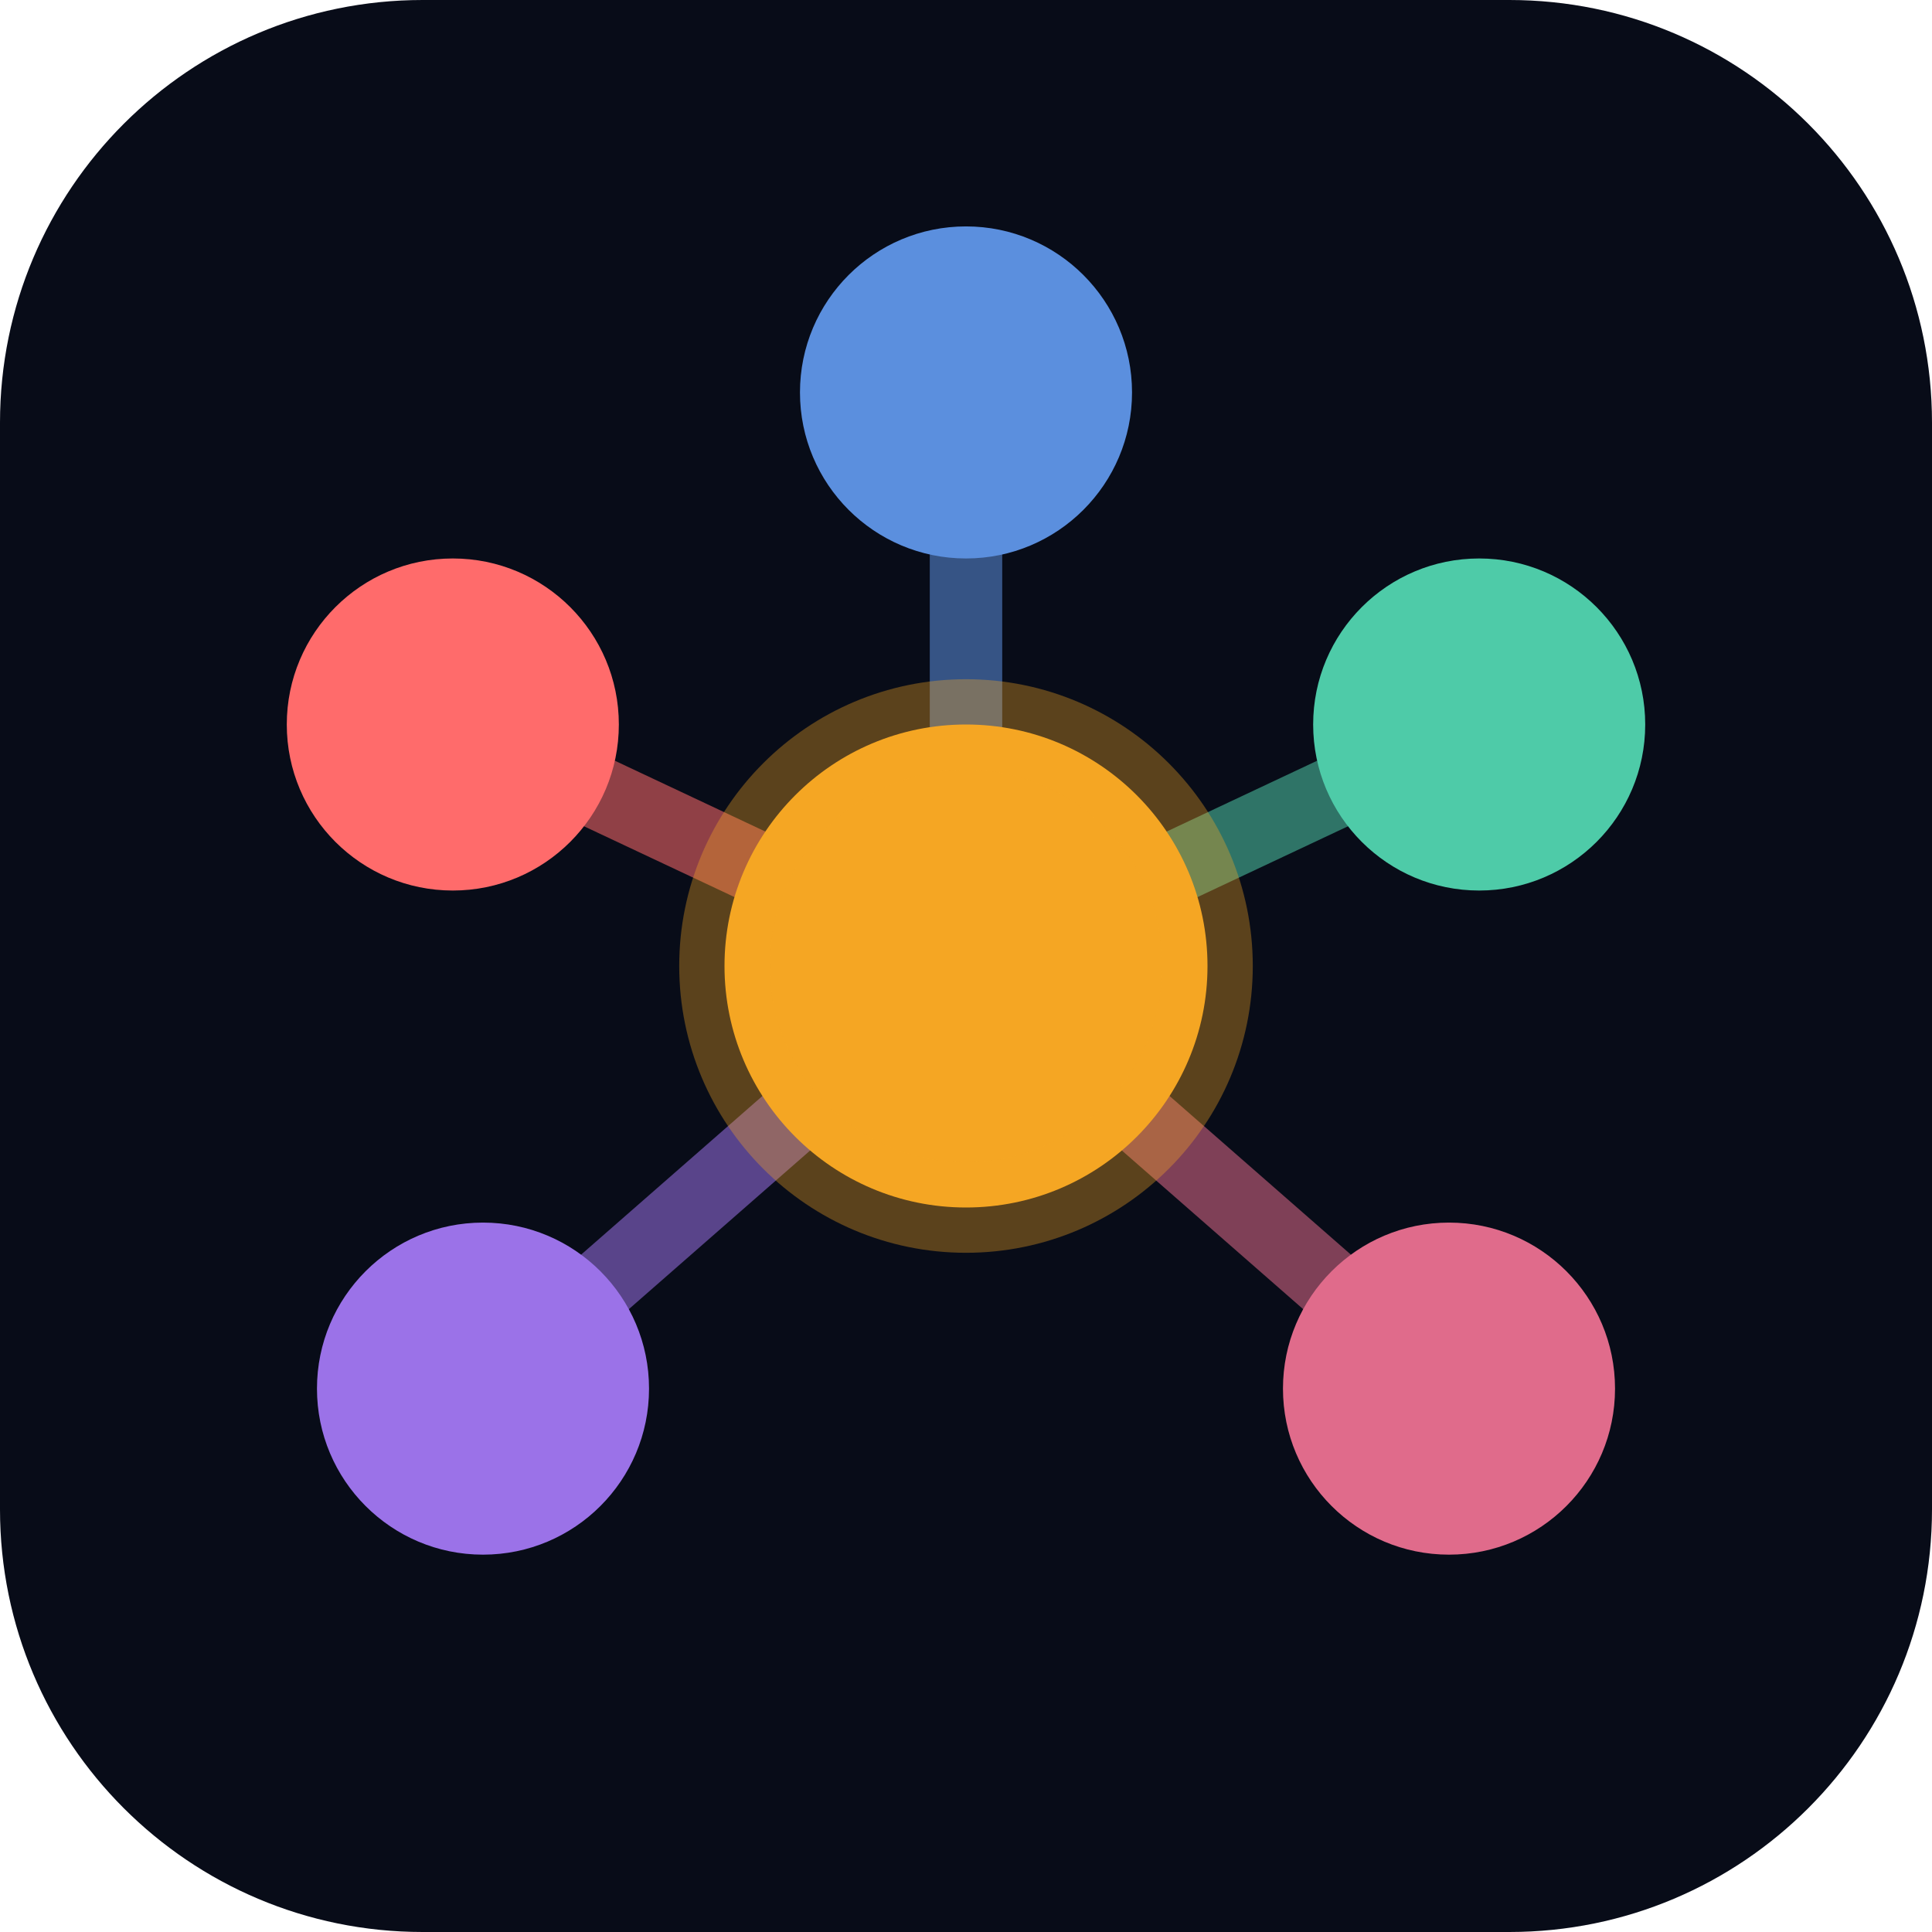
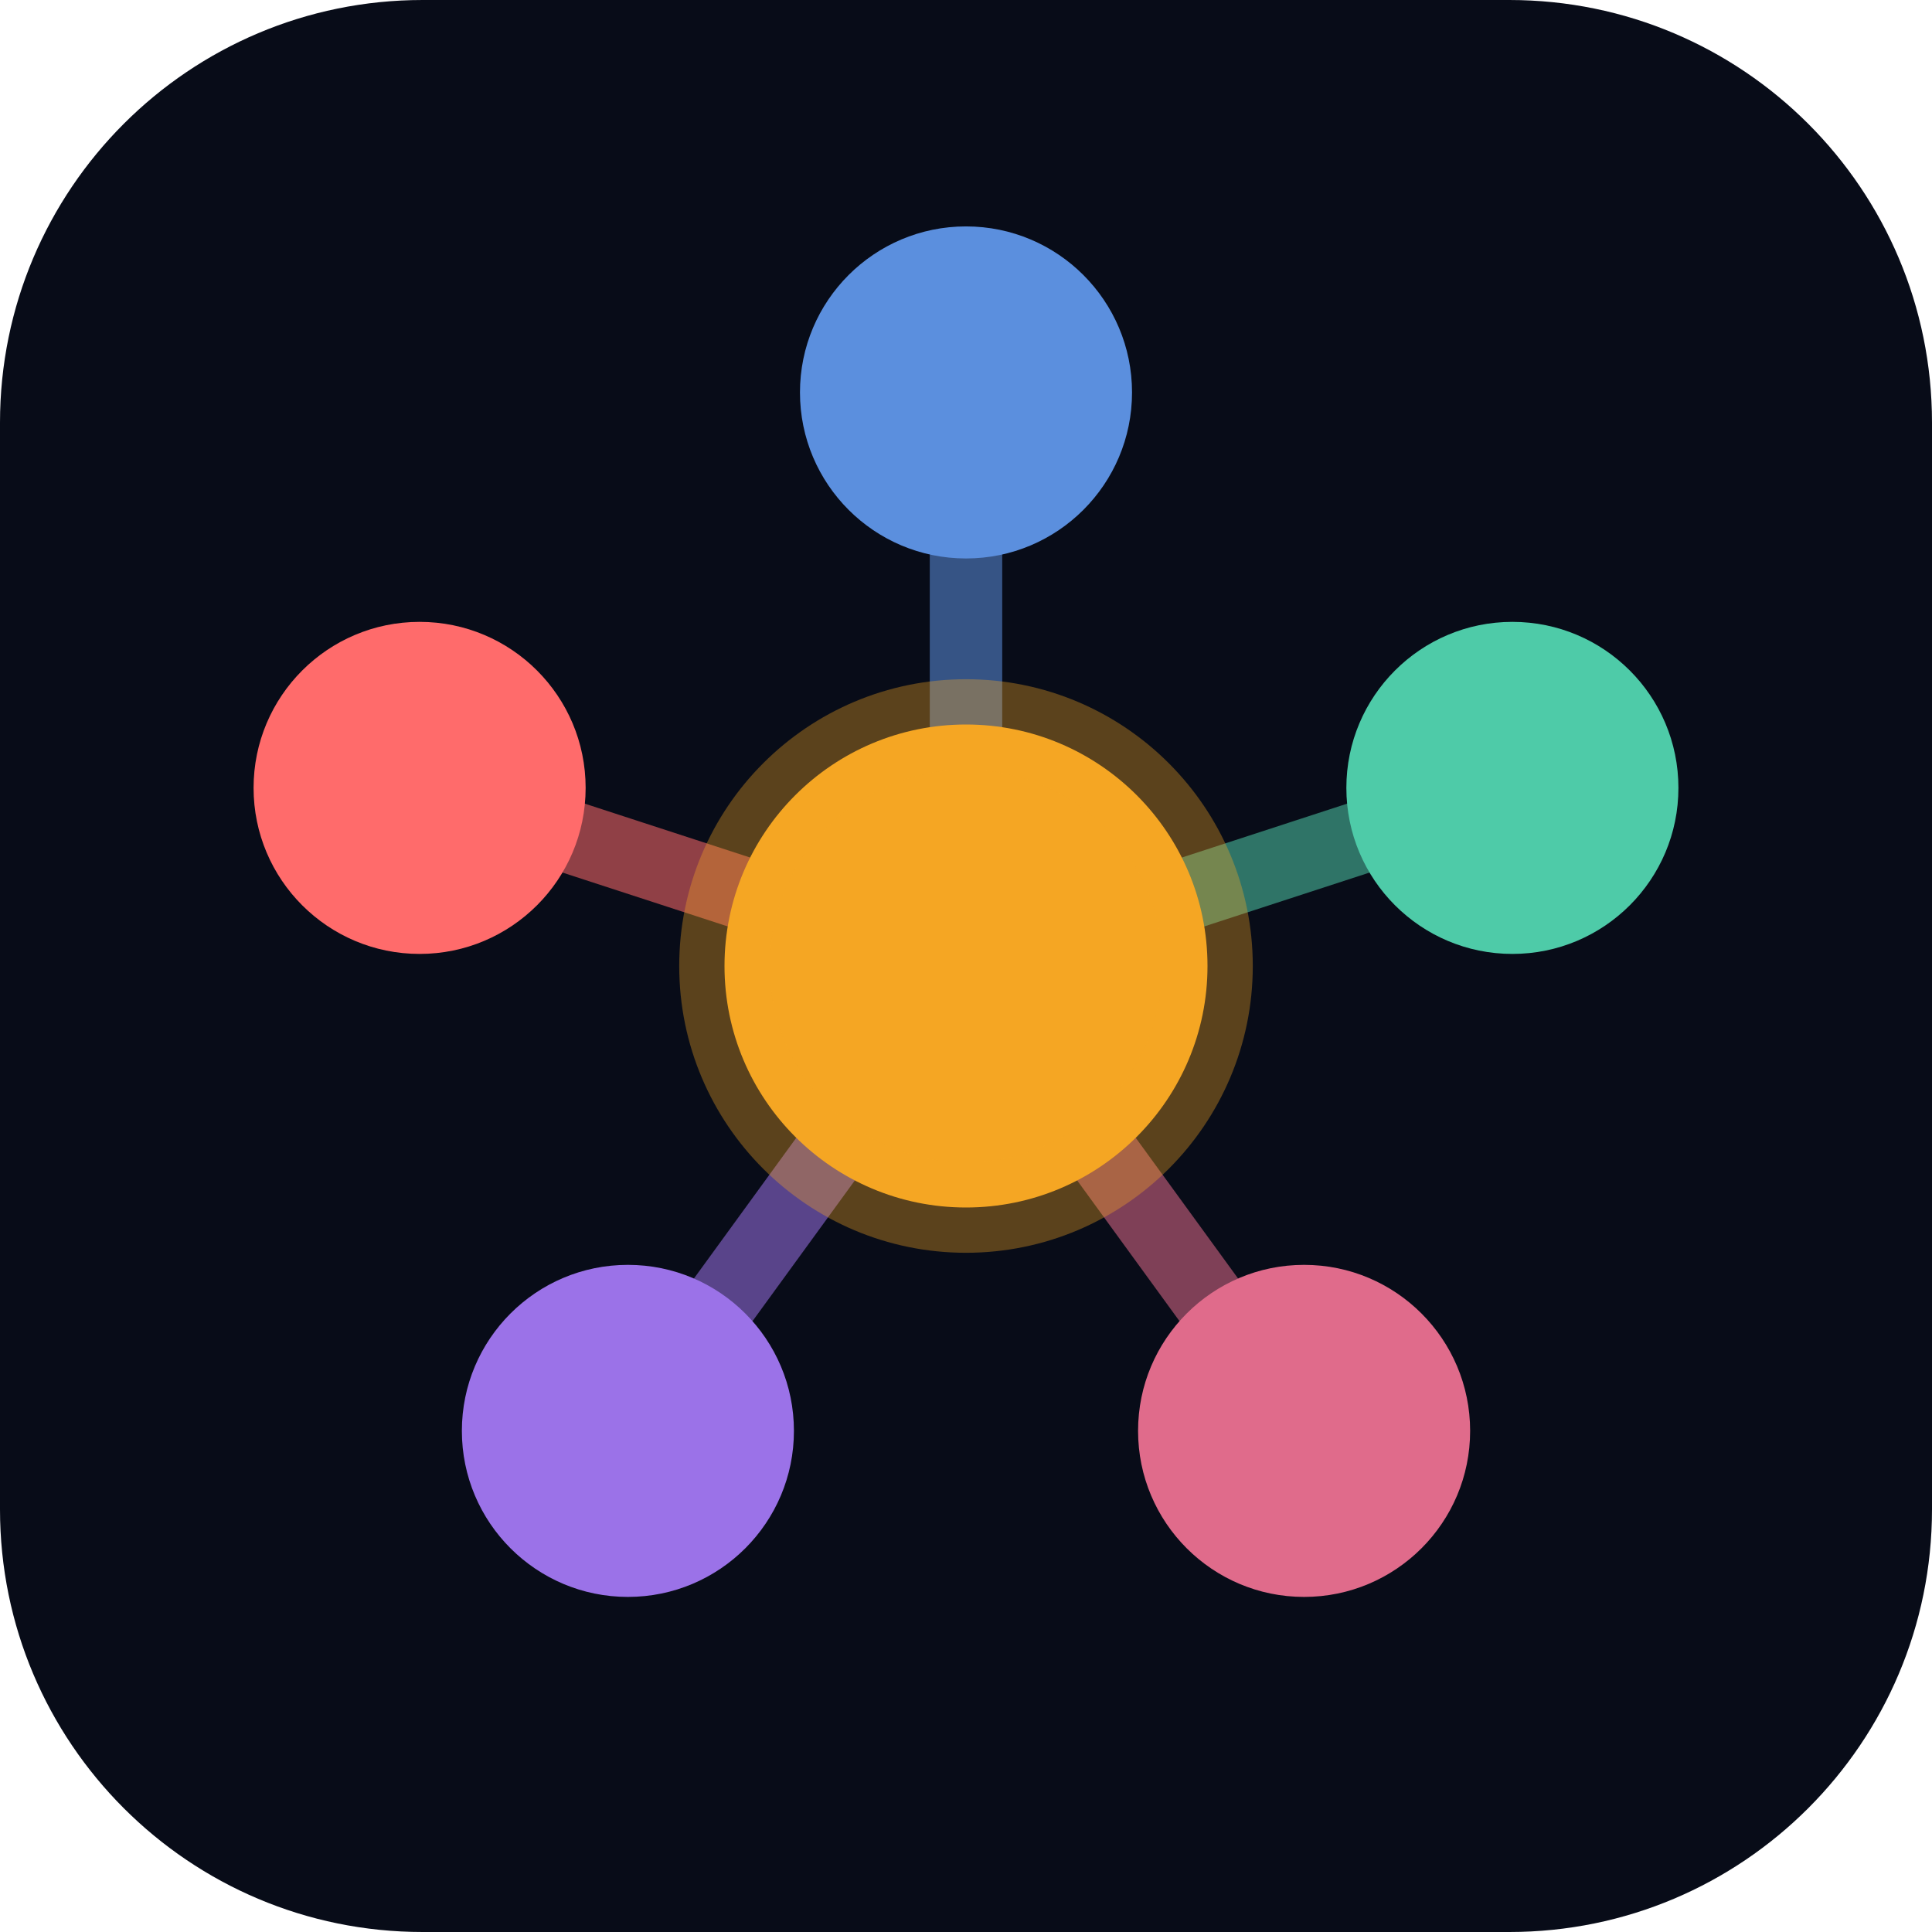
<svg xmlns="http://www.w3.org/2000/svg" viewBox="0 0 64 64" width="64" height="64">
  <rect width="64" height="64" rx="14" fill="#080C18" />
  <g stroke-linecap="round" fill="none">
-     <line x1="32" y1="32" x2="32" y2="13" stroke="#5B8FDE" stroke-width="2.4" opacity="0.55" />
-     <line x1="32" y1="32" x2="49" y2="24" stroke="#4ECBA8" stroke-width="2.4" opacity="0.55" />
-     <line x1="32" y1="32" x2="48" y2="46" stroke="#E06B8B" stroke-width="2.4" opacity="0.55" />
-     <line x1="32" y1="32" x2="16" y2="46" stroke="#9B72E8" stroke-width="2.4" opacity="0.55" />
-     <line x1="32" y1="32" x2="15" y2="24" stroke="#FF6B6B" stroke-width="2.4" opacity="0.55" />
+     <line x1="32" y1="32" x2="32.0" y2="13.0" stroke="#5B8FDE" stroke-width="2.4" opacity="0.55" />
+     <line x1="32" y1="32" x2="50.1" y2="26.1" stroke="#4ECBA8" stroke-width="2.4" opacity="0.55" />
+     <line x1="32" y1="32" x2="43.2" y2="47.4" stroke="#E06B8B" stroke-width="2.4" opacity="0.55" />
+     <line x1="32" y1="32" x2="20.8" y2="47.4" stroke="#9B72E8" stroke-width="2.4" opacity="0.55" />
+     <line x1="32" y1="32" x2="13.9" y2="26.1" stroke="#FF6B6B" stroke-width="2.4" opacity="0.55" />
  </g>
-   <circle cx="32" cy="13" r="5.5" fill="#5B8FDE" />
-   <circle cx="49" cy="24" r="5.5" fill="#4ECBA8" />
-   <circle cx="48" cy="46" r="5.5" fill="#E06B8B" />
-   <circle cx="16" cy="46" r="5.5" fill="#9B72E8" />
-   <circle cx="15" cy="24" r="5.5" fill="#FF6B6B" />
+   <circle cx="32.0" cy="13.0" r="5.5" fill="#5B8FDE" />
+   <circle cx="50.1" cy="26.1" r="5.5" fill="#4ECBA8" />
+   <circle cx="43.2" cy="47.4" r="5.5" fill="#E06B8B" />
+   <circle cx="20.8" cy="47.4" r="5.5" fill="#9B72E8" />
+   <circle cx="13.9" cy="26.1" r="5.5" fill="#FF6B6B" />
  <circle cx="32" cy="32" r="8" fill="#F5A623" />
  <circle cx="32" cy="32" r="8" fill="none" stroke="#F5A623" stroke-width="3" opacity="0.35" />
</svg>
